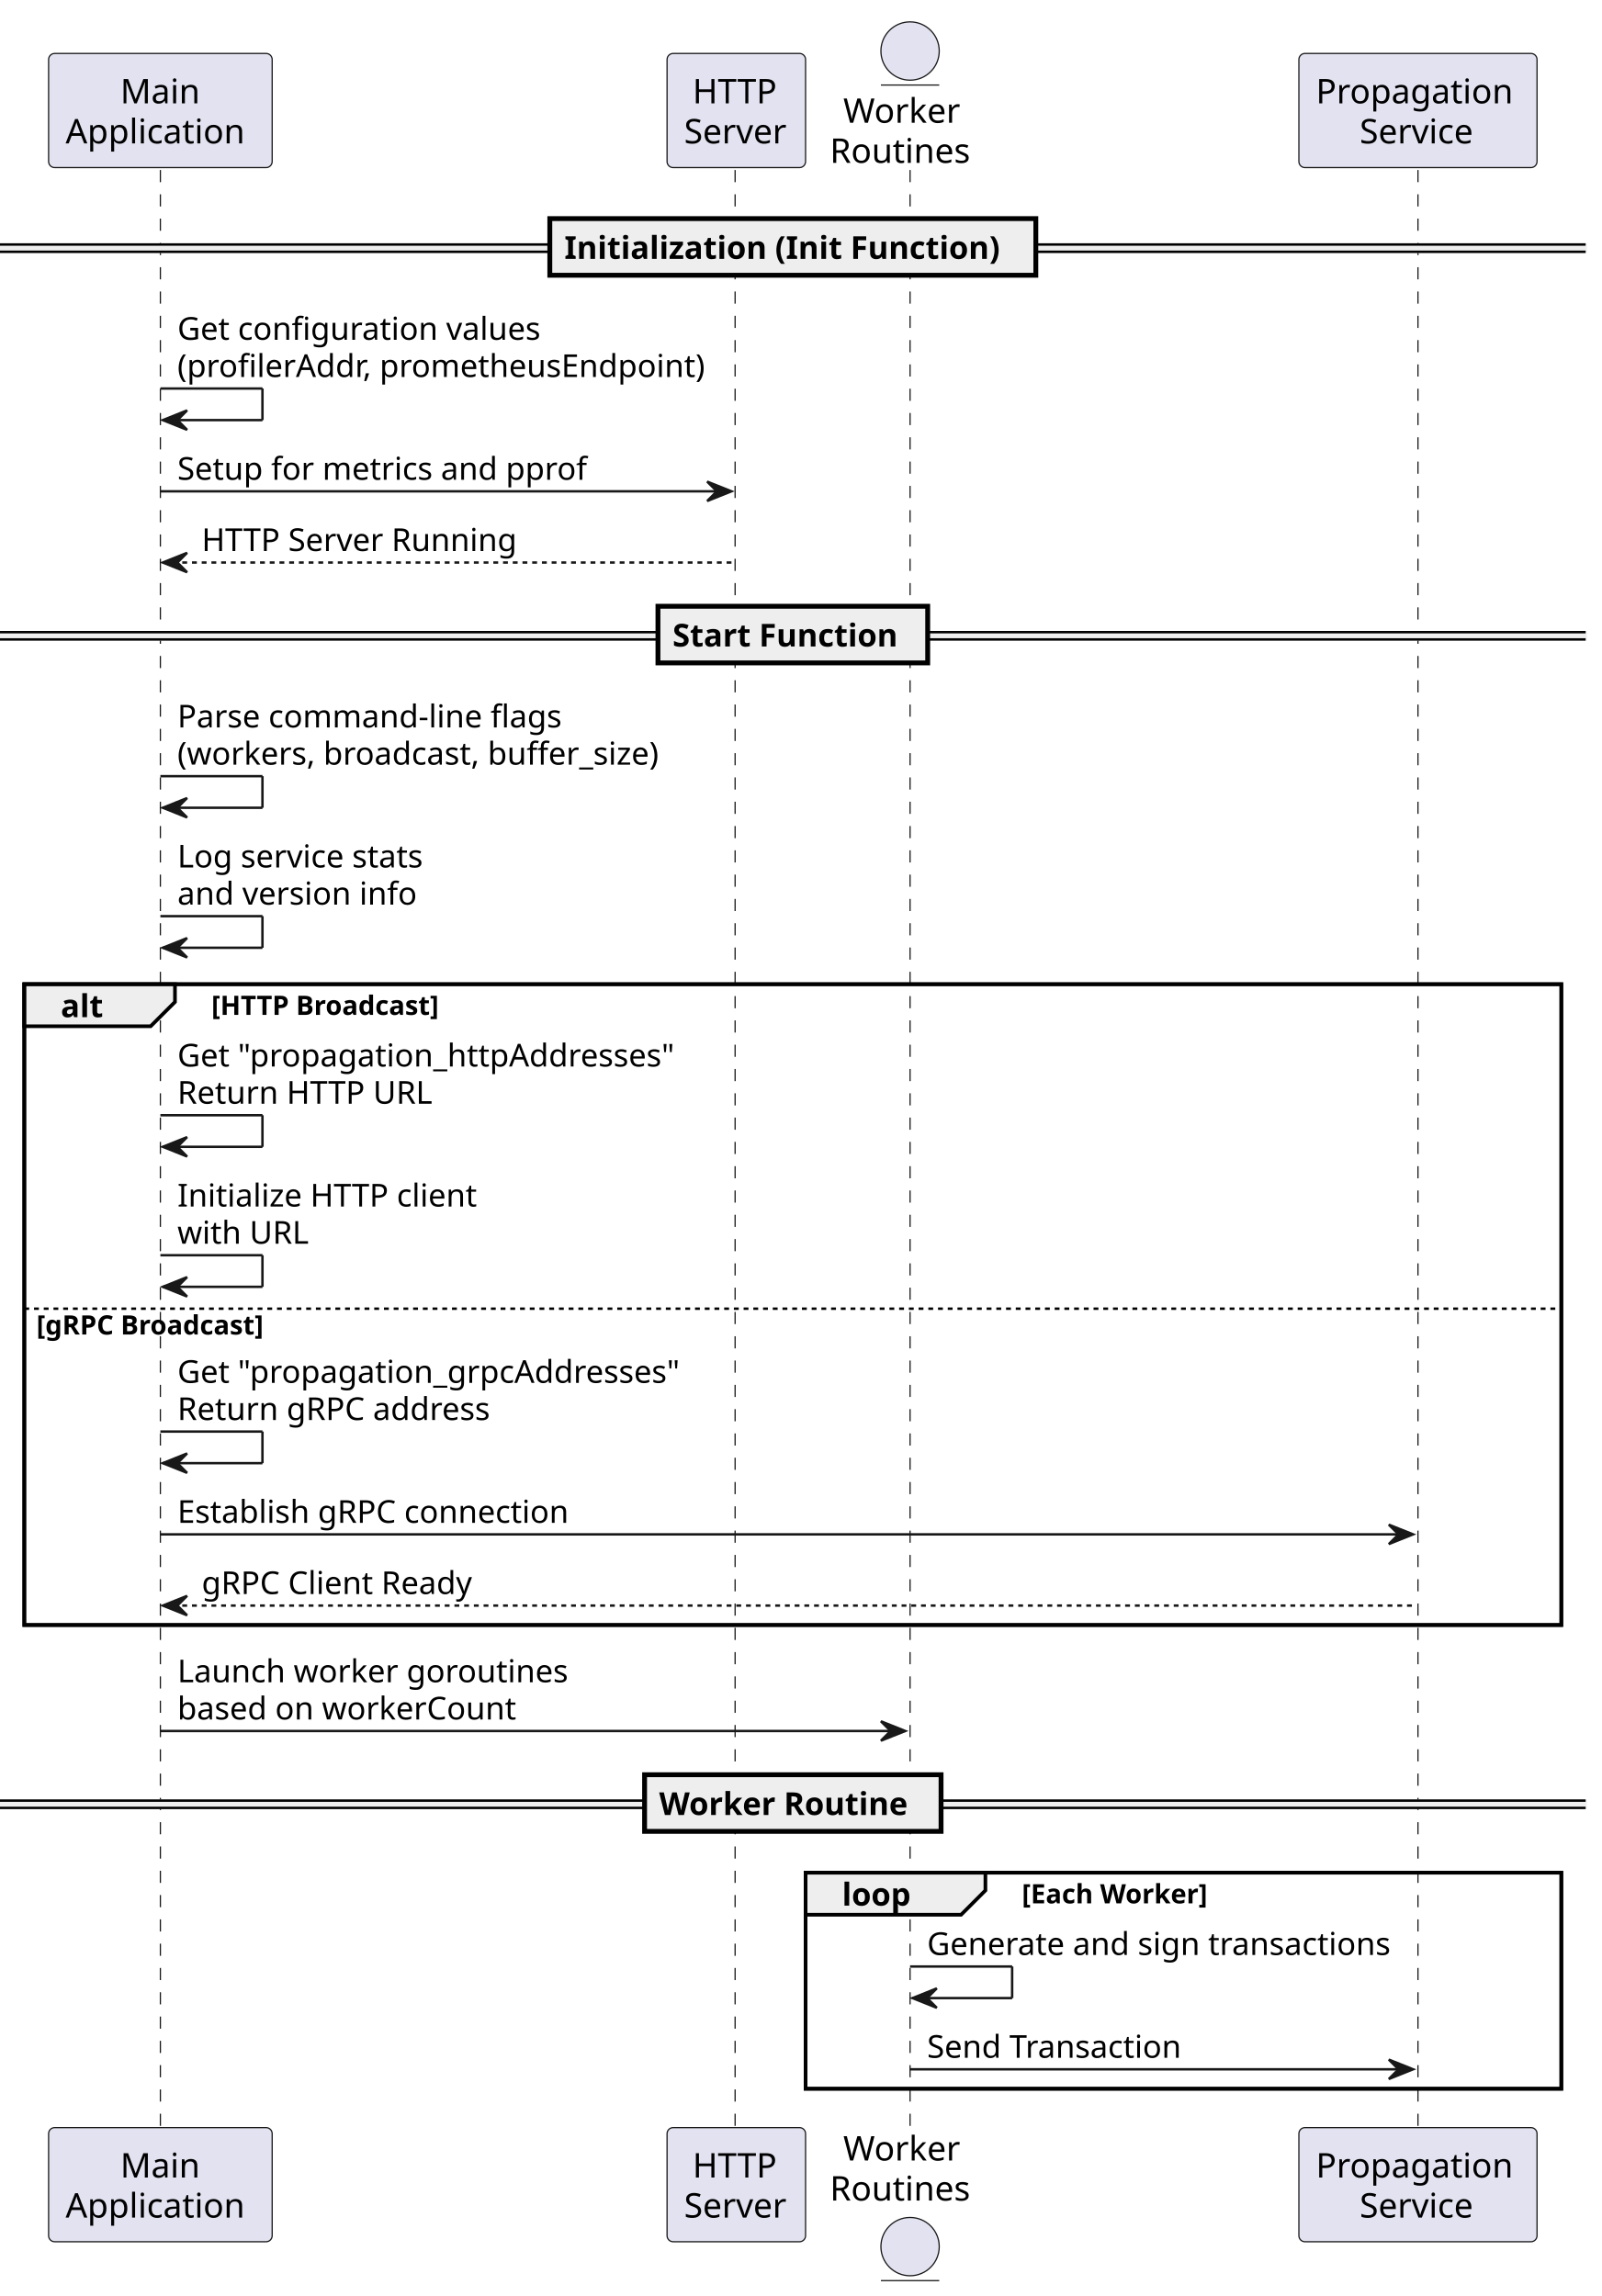
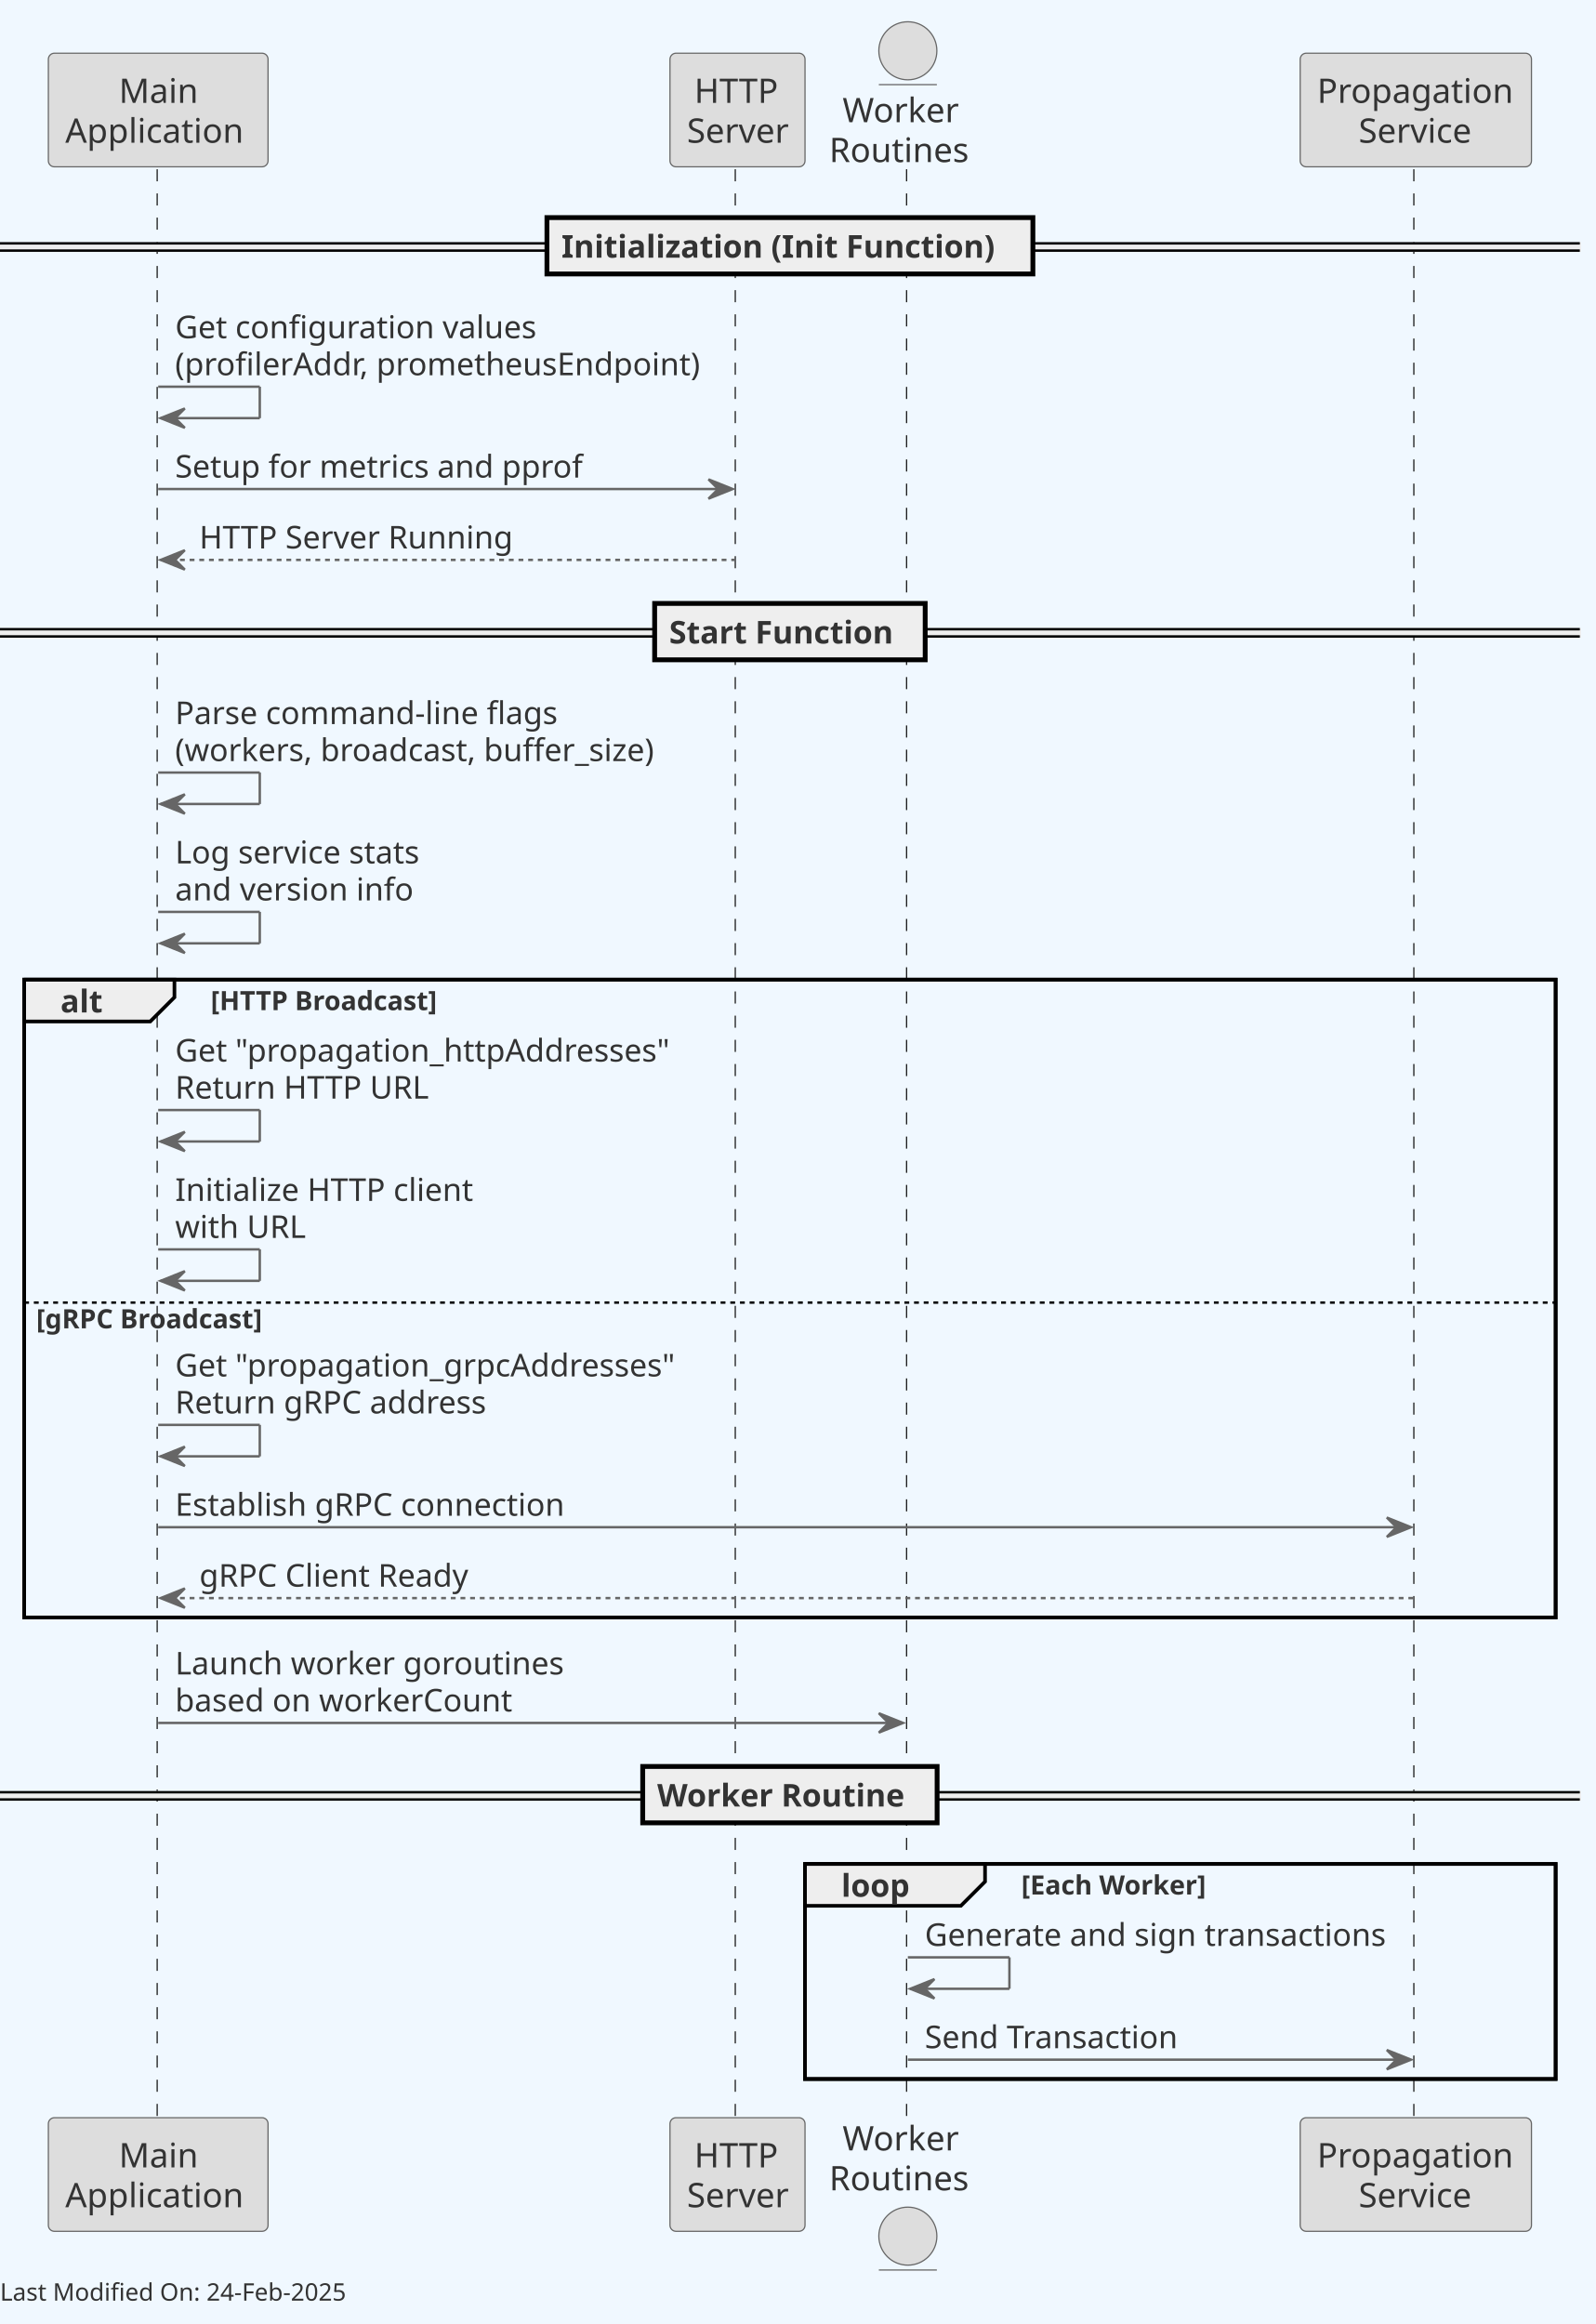
- <svg xmlns="http://www.w3.org/2000/svg" contentStyleType="text/css" height="945" preserveAspectRatio="none" viewBox="0 0 659 945" width="659" zoomAndPan="magnify">
-   <path d="m10 405.082h632.5v263.75h-632.5z" fill="none" stroke="#000" stroke-width="1.5" />
-   <path d="m331.5 770.764h311v88.932h-311z" fill="none" stroke="#000" stroke-width="1.5" />
-   <g stroke="#181818" stroke-width=".5">
-     <g stroke-dasharray="5 5">
-       <path d="m66 69.977v806.719" />
-       <path d="m302.5 69.977v806.719" />
-       <path d="m374.5 69.977v806.719" />
-       <path d="m583.5 69.977v806.719" />
-     </g>
-     <rect fill="#e2e2f0" height="46.977" rx="2.5" width="92" x="20" y="22" />
+ <svg xmlns="http://www.w3.org/2000/svg" contentStyleType="text/css" height="961px" preserveAspectRatio="none" style="width:660px;height:961px;background:#F0F8FF;" version="1.1" viewBox="0 0 660 961" width="660px" zoomAndPan="magnify">
+   <defs />
+   <g>
+     <rect fill="#F0F8FF" height="961" style="stroke:none;stroke-width:1.0;" width="660" x="0" y="0" />
+     <rect fill="none" height="263.75" style="stroke:#000000;stroke-width:1.5;" width="633.328" x="10" y="405.082" />
+     <rect fill="none" height="88.932" style="stroke:#000000;stroke-width:1.5;" width="310.418" x="332.91" y="770.764" />
+     <line style="stroke:#181818;stroke-width:0.5;stroke-dasharray:5.0,5.0;" x1="65" x2="65" y1="69.977" y2="876.695" />
+     <line style="stroke:#181818;stroke-width:0.5;stroke-dasharray:5.0,5.0;" x1="304.067" x2="304.067" y1="69.977" y2="876.695" />
+     <line style="stroke:#181818;stroke-width:0.5;stroke-dasharray:5.0,5.0;" x1="374.91" x2="374.91" y1="69.977" y2="876.695" />
+     <line style="stroke:#181818;stroke-width:0.5;stroke-dasharray:5.0,5.0;" x1="584.687" x2="584.687" y1="69.977" y2="876.695" />
+     <rect fill="#DDDDDD" height="46.977" rx="2.5" ry="2.5" style="stroke:#666666;stroke-width:0.5;" width="90.85" x="20" y="22" />
+     <text fill="#333333" font-family="sans-serif" font-size="14" lengthAdjust="spacing" textLength="32.525" x="49.162" y="42.535">Main</text>
+     <text fill="#333333" font-family="sans-serif" font-size="14" lengthAdjust="spacing" textLength="76.85" x="27" y="59.023">Application</text>
+     <rect fill="#DDDDDD" height="46.977" rx="2.5" ry="2.5" style="stroke:#666666;stroke-width:0.5;" width="90.85" x="20" y="875.695" />
+     <text fill="#333333" font-family="sans-serif" font-size="14" lengthAdjust="spacing" textLength="32.525" x="49.162" y="896.231">Main</text>
+     <text fill="#333333" font-family="sans-serif" font-size="14" lengthAdjust="spacing" textLength="76.85" x="27" y="912.719">Application</text>
+     <rect fill="#DDDDDD" height="46.977" rx="2.5" ry="2.5" style="stroke:#666666;stroke-width:0.5;" width="55.843" x="277.067" y="22" />
+     <text fill="#333333" font-family="sans-serif" font-size="14" lengthAdjust="spacing" textLength="35.731" x="287.123" y="42.535">HTTP</text>
+     <text fill="#333333" font-family="sans-serif" font-size="14" lengthAdjust="spacing" textLength="41.843" x="284.067" y="59.023">Server</text>
+     <rect fill="#DDDDDD" height="46.977" rx="2.5" ry="2.5" style="stroke:#666666;stroke-width:0.5;" width="55.843" x="277.067" y="875.695" />
+     <text fill="#333333" font-family="sans-serif" font-size="14" lengthAdjust="spacing" textLength="35.731" x="287.123" y="896.231">HTTP</text>
+     <text fill="#333333" font-family="sans-serif" font-size="14" lengthAdjust="spacing" textLength="41.843" x="284.067" y="912.719">Server</text>
+     <text fill="#333333" font-family="sans-serif" font-size="14" lengthAdjust="spacing" textLength="48.016" x="348.427" y="50.535">Worker</text>
+     <text fill="#333333" font-family="sans-serif" font-size="14" lengthAdjust="spacing" textLength="59.049" x="342.91" y="67.023">Routines</text>
+     <ellipse cx="375.435" cy="21" fill="#DDDDDD" rx="12" ry="12" style="stroke:#666666;stroke-width:0.5;" />
+     <line style="stroke:#666666;stroke-width:0.5;" x1="363.435" x2="387.435" y1="35" y2="35" />
+     <text fill="#333333" font-family="sans-serif" font-size="14" lengthAdjust="spacing" textLength="48.016" x="348.427" y="889.231">Worker</text>
+     <text fill="#333333" font-family="sans-serif" font-size="14" lengthAdjust="spacing" textLength="59.049" x="342.91" y="905.719">Routines</text>
+     <ellipse cx="375.435" cy="924.672" fill="#DDDDDD" rx="12" ry="12" style="stroke:#666666;stroke-width:0.5;" />
+     <line style="stroke:#666666;stroke-width:0.5;" x1="363.435" x2="387.435" y1="938.672" y2="938.672" />
+     <rect fill="#DDDDDD" height="46.977" rx="2.5" ry="2.5" style="stroke:#666666;stroke-width:0.5;" width="95.642" x="537.687" y="22" />
+     <text fill="#333333" font-family="sans-serif" font-size="14" lengthAdjust="spacing" textLength="81.642" x="544.687" y="42.535">Propagation</text>
+     <text fill="#333333" font-family="sans-serif" font-size="14" lengthAdjust="spacing" textLength="47.332" x="561.841" y="59.023">Service</text>
+     <rect fill="#DDDDDD" height="46.977" rx="2.5" ry="2.5" style="stroke:#666666;stroke-width:0.5;" width="95.642" x="537.687" y="875.695" />
+     <text fill="#333333" font-family="sans-serif" font-size="14" lengthAdjust="spacing" textLength="81.642" x="544.687" y="896.231">Propagation</text>
+     <text fill="#333333" font-family="sans-serif" font-size="14" lengthAdjust="spacing" textLength="47.332" x="561.841" y="912.719">Service</text>
+     <rect fill="#EEEEEE" height="3" style="stroke:#EEEEEE;stroke-width:1.0;" width="653.328" x="0" y="100.632" />
+     <line style="stroke:#000000;stroke-width:1.0;" x1="0" x2="653.328" y1="100.632" y2="100.632" />
+     <line style="stroke:#000000;stroke-width:1.0;" x1="0" x2="653.328" y1="103.632" y2="103.632" />
+     <rect fill="#EEEEEE" height="23.311" style="stroke:#000000;stroke-width:2.0;" width="200.958" x="226.185" y="89.977" />
+     <text fill="#333333" font-family="sans-serif" font-size="13" font-weight="bold" lengthAdjust="spacing" textLength="182.673" x="232.185" y="106.545">Initialization (Init Function)</text>
+     <line style="stroke:#666666;stroke-width:1.0;" x1="65.425" x2="107.425" y1="159.908" y2="159.908" />
+     <line style="stroke:#666666;stroke-width:1.0;" x1="107.425" x2="107.425" y1="159.908" y2="172.908" />
+     <line style="stroke:#666666;stroke-width:1.0;" x1="66.425" x2="107.425" y1="172.908" y2="172.908" />
+     <polygon fill="#666666" points="76.425,168.908,66.425,172.908,76.425,176.908,72.425,172.908" style="stroke:#666666;stroke-width:1.0;" />
+     <text fill="#333333" font-family="sans-serif" font-size="13" lengthAdjust="spacing" textLength="153.924" x="72.425" y="139.856">Get configuration values</text>
+     <text fill="#333333" font-family="sans-serif" font-size="13" lengthAdjust="spacing" textLength="225.564" x="72.425" y="155.166">(profilerAddr, prometheusEndpoint)</text>
+     <polygon fill="#666666" points="292.989,198.219,302.989,202.219,292.989,206.219,296.989,202.219" style="stroke:#666666;stroke-width:1.0;" />
+     <line style="stroke:#666666;stroke-width:1.0;" x1="65.425" x2="298.989" y1="202.219" y2="202.219" />
+     <text fill="#333333" font-family="sans-serif" font-size="13" lengthAdjust="spacing" textLength="174.376" x="72.425" y="197.477">Setup for metrics and pprof</text>
+     <polygon fill="#666666" points="76.425,227.529,66.425,231.529,76.425,235.529,72.425,231.529" style="stroke:#666666;stroke-width:1.0;" />
+     <line style="stroke:#666666;stroke-width:1.0;stroke-dasharray:2.0,2.0;" x1="70.425" x2="303.989" y1="231.529" y2="231.529" />
+     <text fill="#333333" font-family="sans-serif" font-size="13" lengthAdjust="spacing" textLength="132.615" x="82.425" y="226.787">HTTP Server Running</text>
+     <rect fill="#EEEEEE" height="3" style="stroke:#EEEEEE;stroke-width:1.0;" width="653.328" x="0" y="260.185" />
+     <line style="stroke:#000000;stroke-width:1.0;" x1="0" x2="653.328" y1="260.185" y2="260.185" />
+     <line style="stroke:#000000;stroke-width:1.0;" x1="0" x2="653.328" y1="263.185" y2="263.185" />
+     <rect fill="#EEEEEE" height="23.311" style="stroke:#000000;stroke-width:2.0;" width="111.881" x="270.724" y="249.529" />
+     <text fill="#333333" font-family="sans-serif" font-size="13" font-weight="bold" lengthAdjust="spacing" textLength="93.596" x="276.724" y="266.098">Start Function</text>
+     <line style="stroke:#666666;stroke-width:1.0;" x1="65.425" x2="107.425" y1="319.461" y2="319.461" />
+     <line style="stroke:#666666;stroke-width:1.0;" x1="107.425" x2="107.425" y1="319.461" y2="332.461" />
+     <line style="stroke:#666666;stroke-width:1.0;" x1="66.425" x2="107.425" y1="332.461" y2="332.461" />
+     <polygon fill="#666666" points="76.425,328.461,66.425,332.461,76.425,336.461,72.425,332.461" style="stroke:#666666;stroke-width:1.0;" />
+     <text fill="#333333" font-family="sans-serif" font-size="13" lengthAdjust="spacing" textLength="164.925" x="72.425" y="299.408">Parse command-line flags</text>
+     <text fill="#333333" font-family="sans-serif" font-size="13" lengthAdjust="spacing" textLength="207.143" x="72.425" y="314.719">(workers, broadcast, buffer_size)</text>
+     <line style="stroke:#666666;stroke-width:1.0;" x1="65.425" x2="107.425" y1="377.082" y2="377.082" />
+     <line style="stroke:#666666;stroke-width:1.0;" x1="107.425" x2="107.425" y1="377.082" y2="390.082" />
+     <line style="stroke:#666666;stroke-width:1.0;" x1="66.425" x2="107.425" y1="390.082" y2="390.082" />
+     <polygon fill="#666666" points="76.425,386.082,66.425,390.082,76.425,394.082,72.425,390.082" style="stroke:#666666;stroke-width:1.0;" />
+     <text fill="#333333" font-family="sans-serif" font-size="13" lengthAdjust="spacing" textLength="104.984" x="72.425" y="357.029">Log service stats</text>
+     <text fill="#333333" font-family="sans-serif" font-size="13" lengthAdjust="spacing" textLength="101.975" x="72.425" y="372.34">and version info</text>
+     <path d="M10,405.082 L72.139,405.082 L72.139,412.393 L62.139,422.393 L10,422.393 L10,405.082 " fill="#EEEEEE" style="stroke:#000000;stroke-width:1.5;" />
+     <rect fill="none" height="263.75" style="stroke:#000000;stroke-width:1.5;" width="633.328" x="10" y="405.082" />
+     <text fill="#333333" font-family="sans-serif" font-size="13" font-weight="bold" lengthAdjust="spacing" textLength="17.139" x="25" y="418.65">alt</text>
+     <text fill="#333333" font-family="sans-serif" font-size="11" font-weight="bold" lengthAdjust="spacing" textLength="97.996" x="87.139" y="417.717">[HTTP Broadcast]</text>
+     <line style="stroke:#666666;stroke-width:1.0;" x1="65.425" x2="107.425" y1="459.014" y2="459.014" />
+     <line style="stroke:#666666;stroke-width:1.0;" x1="107.425" x2="107.425" y1="459.014" y2="472.014" />
+     <line style="stroke:#666666;stroke-width:1.0;" x1="66.425" x2="107.425" y1="472.014" y2="472.014" />
+     <polygon fill="#666666" points="76.425,468.014,66.425,472.014,76.425,476.014,72.425,472.014" style="stroke:#666666;stroke-width:1.0;" />
+     <text fill="#333333" font-family="sans-serif" font-size="13" lengthAdjust="spacing" textLength="209.625" x="72.425" y="438.961">Get "propagation_httpAddresses"</text>
+     <text fill="#333333" font-family="sans-serif" font-size="13" lengthAdjust="spacing" textLength="107.345" x="72.425" y="454.272">Return HTTP URL</text>
+     <line style="stroke:#666666;stroke-width:1.0;" x1="65.425" x2="107.425" y1="516.635" y2="516.635" />
+     <line style="stroke:#666666;stroke-width:1.0;" x1="107.425" x2="107.425" y1="516.635" y2="529.635" />
+     <line style="stroke:#666666;stroke-width:1.0;" x1="66.425" x2="107.425" y1="529.635" y2="529.635" />
+     <polygon fill="#666666" points="76.425,525.635,66.425,529.635,76.425,533.635,72.425,529.635" style="stroke:#666666;stroke-width:1.0;" />
+     <text fill="#333333" font-family="sans-serif" font-size="13" lengthAdjust="spacing" textLength="129.333" x="72.425" y="496.582">Initialize HTTP client</text>
+     <text fill="#333333" font-family="sans-serif" font-size="13" lengthAdjust="spacing" textLength="54.977" x="72.425" y="511.893">with URL</text>
+     <line style="stroke:#000000;stroke-width:1.0;stroke-dasharray:2.0,2.0;" x1="10" x2="643.328" y1="538.635" y2="538.635" />
+     <text fill="#333333" font-family="sans-serif" font-size="11" font-weight="bold" lengthAdjust="spacing" textLength="96.916" x="15" y="549.269">[gRPC Broadcast]</text>
+     <line style="stroke:#666666;stroke-width:1.0;" x1="65.425" x2="107.425" y1="589.211" y2="589.211" />
+     <line style="stroke:#666666;stroke-width:1.0;" x1="107.425" x2="107.425" y1="589.211" y2="602.211" />
+     <line style="stroke:#666666;stroke-width:1.0;" x1="66.425" x2="107.425" y1="602.211" y2="602.211" />
+     <polygon fill="#666666" points="76.425,598.211,66.425,602.211,76.425,606.211,72.425,602.211" style="stroke:#666666;stroke-width:1.0;" />
+     <text fill="#333333" font-family="sans-serif" font-size="13" lengthAdjust="spacing" textLength="211.917" x="72.425" y="569.158">Get "propagation_grpcAddresses"</text>
+     <text fill="#333333" font-family="sans-serif" font-size="13" lengthAdjust="spacing" textLength="131.873" x="72.425" y="584.469">Return gRPC address</text>
+     <polygon fill="#666666" points="573.507,627.521,583.507,631.521,573.507,635.521,577.507,631.521" style="stroke:#666666;stroke-width:1.0;" />
+     <line style="stroke:#666666;stroke-width:1.0;" x1="65.425" x2="579.507" y1="631.521" y2="631.521" />
+     <text fill="#333333" font-family="sans-serif" font-size="13" lengthAdjust="spacing" textLength="166.194" x="72.425" y="626.779">Establish gRPC connection</text>
+     <polygon fill="#666666" points="76.425,656.832,66.425,660.832,76.425,664.832,72.425,660.832" style="stroke:#666666;stroke-width:1.0;" />
+     <line style="stroke:#666666;stroke-width:1.0;stroke-dasharray:2.0,2.0;" x1="70.425" x2="584.507" y1="660.832" y2="660.832" />
+     <text fill="#333333" font-family="sans-serif" font-size="13" lengthAdjust="spacing" textLength="115.032" x="82.425" y="656.09">gRPC Client Ready</text>
+     <polygon fill="#666666" points="363.435,708.453,373.435,712.453,363.435,716.453,367.435,712.453" style="stroke:#666666;stroke-width:1.0;" />
+     <line style="stroke:#666666;stroke-width:1.0;" x1="65.425" x2="369.435" y1="712.453" y2="712.453" />
+     <text fill="#333333" font-family="sans-serif" font-size="13" lengthAdjust="spacing" textLength="164.703" x="72.425" y="692.4">Launch worker goroutines</text>
+     <text fill="#333333" font-family="sans-serif" font-size="13" lengthAdjust="spacing" textLength="143.152" x="72.425" y="707.711">based on workerCount</text>
+     <rect fill="#EEEEEE" height="3" style="stroke:#EEEEEE;stroke-width:1.0;" width="653.328" x="0" y="741.108" />
+     <line style="stroke:#000000;stroke-width:1.0;" x1="0" x2="653.328" y1="741.108" y2="741.108" />
+     <line style="stroke:#000000;stroke-width:1.0;" x1="0" x2="653.328" y1="744.108" y2="744.108" />
+     <rect fill="#EEEEEE" height="23.311" style="stroke:#000000;stroke-width:2.0;" width="121.745" x="265.791" y="730.453" />
+     <text fill="#333333" font-family="sans-serif" font-size="13" font-weight="bold" lengthAdjust="spacing" textLength="103.46" x="271.791" y="747.021">Worker Routine</text>
+     <path d="M332.91,770.764 L407.357,770.764 L407.357,778.074 L397.357,788.074 L332.91,788.074 L332.91,770.764 " fill="#EEEEEE" style="stroke:#000000;stroke-width:1.5;" />
+     <rect fill="none" height="88.932" style="stroke:#000000;stroke-width:1.5;" width="310.418" x="332.91" y="770.764" />
+     <text fill="#333333" font-family="sans-serif" font-size="13" font-weight="bold" lengthAdjust="spacing" textLength="29.447" x="347.91" y="784.332">loop</text>
+     <text fill="#333333" font-family="sans-serif" font-size="11" font-weight="bold" lengthAdjust="spacing" textLength="78.305" x="422.357" y="783.398">[Each Worker]</text>
+     <line style="stroke:#666666;stroke-width:1.0;" x1="375.435" x2="417.435" y1="809.385" y2="809.385" />
+     <line style="stroke:#666666;stroke-width:1.0;" x1="417.435" x2="417.435" y1="809.385" y2="822.385" />
+     <line style="stroke:#666666;stroke-width:1.0;" x1="376.435" x2="417.435" y1="822.385" y2="822.385" />
+     <polygon fill="#666666" points="386.435,818.385,376.435,822.385,386.435,826.385,382.435,822.385" style="stroke:#666666;stroke-width:1.0;" />
+     <text fill="#333333" font-family="sans-serif" font-size="13" lengthAdjust="spacing" textLength="196.073" x="382.435" y="804.643">Generate and sign transactions</text>
+     <polygon fill="#666666" points="573.507,847.695,583.507,851.695,573.507,855.695,577.507,851.695" style="stroke:#666666;stroke-width:1.0;" />
+     <line style="stroke:#666666;stroke-width:1.0;" x1="375.435" x2="579.507" y1="851.695" y2="851.695" />
+     <text fill="#333333" font-family="sans-serif" font-size="13" lengthAdjust="spacing" textLength="108.532" x="382.435" y="846.953">Send Transaction</text>
+     <text fill="#333333" font-family="sans-serif" font-size="10" lengthAdjust="spacing" textLength="155.435" x="0" y="951.34">Last Modified On: 24-Feb-2025</text>
  </g>
-   <text font-family="sans-serif" font-size="14" lengthAdjust="spacing" textLength="33" x="49.5" y="42.535">Main</text>
-   <text font-family="sans-serif" font-size="14" lengthAdjust="spacing" textLength="78" x="27" y="59.023">Application</text>
-   <rect fill="#e2e2f0" height="46.977" rx="2.5" stroke="#181818" stroke-width=".5" width="92" x="20" y="875.695" />
-   <text font-family="sans-serif" font-size="14" lengthAdjust="spacing" textLength="33" x="49.5" y="896.231">Main</text>
-   <text font-family="sans-serif" font-size="14" lengthAdjust="spacing" textLength="78" x="27" y="912.719">Application</text>
-   <rect fill="#e2e2f0" height="46.977" rx="2.5" stroke="#181818" stroke-width=".5" width="57" x="274.5" y="22" />
-   <text font-family="sans-serif" font-size="14" lengthAdjust="spacing" textLength="36" x="285" y="42.535">HTTP</text>
-   <text font-family="sans-serif" font-size="14" lengthAdjust="spacing" textLength="43" x="281.5" y="59.023">Server</text>
-   <rect fill="#e2e2f0" height="46.977" rx="2.5" stroke="#181818" stroke-width=".5" width="57" x="274.5" y="875.695" />
-   <text font-family="sans-serif" font-size="14" lengthAdjust="spacing" textLength="36" x="285" y="896.231">HTTP</text>
-   <text font-family="sans-serif" font-size="14" lengthAdjust="spacing" textLength="43" x="281.5" y="912.719">Server</text>
-   <text font-family="sans-serif" font-size="14" lengthAdjust="spacing" textLength="49" x="347" y="50.535">Worker</text>
-   <text font-family="sans-serif" font-size="14" lengthAdjust="spacing" textLength="60" x="341.5" y="67.023">Routines</text>
-   <ellipse cx="374.5" cy="21" fill="#e2e2f0" rx="12" ry="12" stroke="#181818" stroke-width=".5" />
-   <path d="m362.5 35h24" stroke="#181818" stroke-width=".5" />
-   <text font-family="sans-serif" font-size="14" lengthAdjust="spacing" textLength="49" x="347" y="889.231">Worker</text>
-   <text font-family="sans-serif" font-size="14" lengthAdjust="spacing" textLength="60" x="341.5" y="905.719">Routines</text>
-   <ellipse cx="374.5" cy="924.672" fill="#e2e2f0" rx="12" ry="12" stroke="#181818" stroke-width=".5" />
-   <path d="m362.5 938.672h24" stroke="#181818" stroke-width=".5" />
-   <rect fill="#e2e2f0" height="46.977" rx="2.5" stroke="#181818" stroke-width=".5" width="98" x="534.5" y="22" />
-   <text font-family="sans-serif" font-size="14" lengthAdjust="spacing" textLength="84" x="541.5" y="42.535">Propagation</text>
-   <text font-family="sans-serif" font-size="14" lengthAdjust="spacing" textLength="48" x="559.5" y="59.023">Service</text>
-   <rect fill="#e2e2f0" height="46.977" rx="2.5" stroke="#181818" stroke-width=".5" width="98" x="534.5" y="875.695" />
-   <text font-family="sans-serif" font-size="14" lengthAdjust="spacing" textLength="84" x="541.5" y="896.231">Propagation</text>
-   <text font-family="sans-serif" font-size="14" lengthAdjust="spacing" textLength="48" x="559.5" y="912.719">Service</text>
-   <path d="m0 100.632h652.5v3h-652.5z" fill="#eee" stroke="#eee" />
-   <path d="m0 100.632h652.5" stroke="#000" />
-   <path d="m0 103.632h652.5" stroke="#000" />
-   <path d="m226.25 89.977h200v23.311h-200z" fill="#eee" stroke="#000" stroke-width="2" />
-   <text font-family="sans-serif" font-size="13" font-weight="bold" lengthAdjust="spacing" textLength="182" x="232.25" y="106.545">Initialization (Init Function)</text>
-   <g stroke="#181818">
-     <path d="m66 159.908h42" />
-     <path d="m108 159.908v13" />
-     <path d="m67 172.908h41" />
-     <path d="m77 168.908-10 4 10 4-4-4z" fill="#181818" />
-   </g>
-   <text font-family="sans-serif" font-size="13" lengthAdjust="spacing" textLength="154" x="73" y="139.856">Get configuration values</text>
-   <text font-family="sans-serif" font-size="13" lengthAdjust="spacing" textLength="223" x="73" y="155.166">(profilerAddr, prometheusEndpoint)</text>
-   <path d="m291 198.219 10 4-10 4 4-4z" fill="#181818" stroke="#181818" />
-   <path d="m66 202.219h231" stroke="#181818" />
-   <text font-family="sans-serif" font-size="13" lengthAdjust="spacing" textLength="173" x="73" y="197.477">Setup for metrics and pprof</text>
-   <path d="m77 227.529-10 4 10 4-4-4z" fill="#181818" stroke="#181818" />
-   <path d="m71 231.529h231" stroke="#181818" stroke-dasharray="2 2" />
-   <text font-family="sans-serif" font-size="13" lengthAdjust="spacing" textLength="131" x="83" y="226.787">HTTP Server Running</text>
-   <path d="m0 260.185h652.5v3h-652.5z" fill="#eee" stroke="#eee" />
-   <path d="m0 260.185h652.5" stroke="#000" />
-   <path d="m0 263.185h652.5" stroke="#000" />
-   <path d="m270.75 249.529h111v23.311h-111z" fill="#eee" stroke="#000" stroke-width="2" />
-   <text font-family="sans-serif" font-size="13" font-weight="bold" lengthAdjust="spacing" textLength="93" x="276.75" y="266.098">Start Function</text>
-   <path d="m66 319.461h42" stroke="#181818" />
-   <path d="m108 319.461v13" stroke="#181818" />
-   <path d="m67 332.461h41" stroke="#181818" />
-   <path d="m77 328.461-10 4 10 4-4-4z" fill="#181818" stroke="#181818" />
-   <text font-family="sans-serif" font-size="13" lengthAdjust="spacing" textLength="165" x="73" y="299.408">Parse command-line flags</text>
-   <text font-family="sans-serif" font-size="13" lengthAdjust="spacing" textLength="206" x="73" y="314.719">(workers, broadcast, buffer_size)</text>
-   <path d="m66 377.082h42" stroke="#181818" />
-   <path d="m108 377.082v13" stroke="#181818" />
-   <path d="m67 390.082h41" stroke="#181818" />
-   <path d="m77 386.082-10 4 10 4-4-4z" fill="#181818" stroke="#181818" />
-   <text font-family="sans-serif" font-size="13" lengthAdjust="spacing" textLength="106" x="73" y="357.029">Log service stats</text>
-   <text font-family="sans-serif" font-size="13" lengthAdjust="spacing" textLength="102" x="73" y="372.34">and version info</text>
-   <path d="m10 405.082h62v7.311l-10 10h-52z" fill="#eee" stroke="#000" stroke-width="1.5" />
-   <path d="m10 405.082h632.5v263.75h-632.5z" fill="none" stroke="#000" stroke-width="1.5" />
-   <text font-family="sans-serif" font-size="13" font-weight="bold" lengthAdjust="spacing" textLength="17" x="25" y="418.65">alt</text>
-   <text font-family="sans-serif" font-size="11" font-weight="bold" lengthAdjust="spacing" textLength="98" x="87" y="417.717">[HTTP Broadcast]</text>
-   <path d="m66 459.014h42" stroke="#181818" />
-   <path d="m108 459.014v13" stroke="#181818" />
-   <path d="m67 472.014h41" stroke="#181818" />
-   <path d="m77 468.014-10 4 10 4-4-4z" fill="#181818" stroke="#181818" />
-   <text font-family="sans-serif" font-size="13" lengthAdjust="spacing" textLength="209" x="73" y="438.961">Get "propagation_httpAddresses"</text>
-   <text font-family="sans-serif" font-size="13" lengthAdjust="spacing" textLength="106" x="73" y="454.272">Return HTTP URL</text>
-   <path d="m66 516.635h42" stroke="#181818" />
-   <path d="m108 516.635v13" stroke="#181818" />
-   <path d="m67 529.635h41" stroke="#181818" />
-   <path d="m77 525.635-10 4 10 4-4-4z" fill="#181818" stroke="#181818" />
-   <text font-family="sans-serif" font-size="13" lengthAdjust="spacing" textLength="130" x="73" y="496.582">Initialize HTTP client</text>
-   <text font-family="sans-serif" font-size="13" lengthAdjust="spacing" textLength="55" x="73" y="511.893">with URL</text>
-   <path d="m10 538.635h632.5" stroke="#000" stroke-dasharray="2 2" />
-   <text font-family="sans-serif" font-size="11" font-weight="bold" lengthAdjust="spacing" textLength="96" x="15" y="549.269">[gRPC Broadcast]</text>
-   <path d="m66 589.211h42" stroke="#181818" />
-   <path d="m108 589.211v13" stroke="#181818" />
-   <path d="m67 602.211h41" stroke="#181818" />
-   <path d="m77 598.211-10 4 10 4-4-4z" fill="#181818" stroke="#181818" />
-   <text font-family="sans-serif" font-size="13" lengthAdjust="spacing" textLength="211" x="73" y="569.158">Get "propagation_grpcAddresses"</text>
-   <text font-family="sans-serif" font-size="13" lengthAdjust="spacing" textLength="130" x="73" y="584.469">Return gRPC address</text>
-   <path d="m571.5 627.521 10 4-10 4 4-4z" fill="#181818" stroke="#181818" />
-   <path d="m66 631.521h511.5" stroke="#181818" />
-   <text font-family="sans-serif" font-size="13" lengthAdjust="spacing" textLength="167" x="73" y="626.779">Establish gRPC connection</text>
-   <path d="m77 656.832-10 4 10 4-4-4z" fill="#181818" stroke="#181818" />
-   <path d="m71 660.832h511.5" stroke="#181818" stroke-dasharray="2 2" />
-   <text font-family="sans-serif" font-size="13" lengthAdjust="spacing" textLength="114" x="83" y="656.09">gRPC Client Ready</text>
-   <path d="m362.5 708.453 10 4-10 4 4-4z" fill="#181818" stroke="#181818" />
-   <path d="m66 712.453h302.5" stroke="#181818" />
-   <text font-family="sans-serif" font-size="13" lengthAdjust="spacing" textLength="164" x="73" y="692.4">Launch worker goroutines</text>
-   <text font-family="sans-serif" font-size="13" lengthAdjust="spacing" textLength="142" x="73" y="707.711">based on workerCount</text>
-   <path d="m0 741.108h652.5v3h-652.5z" fill="#eee" stroke="#eee" />
-   <path d="m0 741.108h652.5" stroke="#000" />
-   <path d="m0 744.108h652.5" stroke="#000" />
-   <path d="m265.25 730.453h122v23.311h-122z" fill="#eee" stroke="#000" stroke-width="2" />
-   <text font-family="sans-serif" font-size="13" font-weight="bold" lengthAdjust="spacing" textLength="104" x="271.25" y="747.021">Worker Routine</text>
-   <path d="m331.5 770.764h74v7.311l-10 10h-64z" fill="#eee" stroke="#000" stroke-width="1.5" />
-   <path d="m331.5 770.764h311v88.932h-311z" fill="none" stroke="#000" stroke-width="1.5" />
-   <text font-family="sans-serif" font-size="13" font-weight="bold" lengthAdjust="spacing" textLength="29" x="346.5" y="784.332">loop</text>
-   <text font-family="sans-serif" font-size="11" font-weight="bold" lengthAdjust="spacing" textLength="78" x="420.5" y="783.398">[Each Worker]</text>
-   <path d="m374.5 809.385h42" stroke="#181818" />
-   <path d="m416.5 809.385v13" stroke="#181818" />
-   <path d="m375.5 822.385h41" stroke="#181818" />
-   <path d="m385.5 818.385-10 4 10 4-4-4z" fill="#181818" stroke="#181818" />
-   <text font-family="sans-serif" font-size="13" lengthAdjust="spacing" textLength="195" x="381.5" y="804.643">Generate and sign transactions</text>
-   <path d="m571.5 847.695 10 4-10 4 4-4z" fill="#181818" stroke="#181818" />
-   <path d="m374.5 851.695h203" stroke="#181818" />
-   <text font-family="sans-serif" font-size="13" lengthAdjust="spacing" textLength="108" x="381.5" y="846.953">Send Transaction</text>
</svg>
